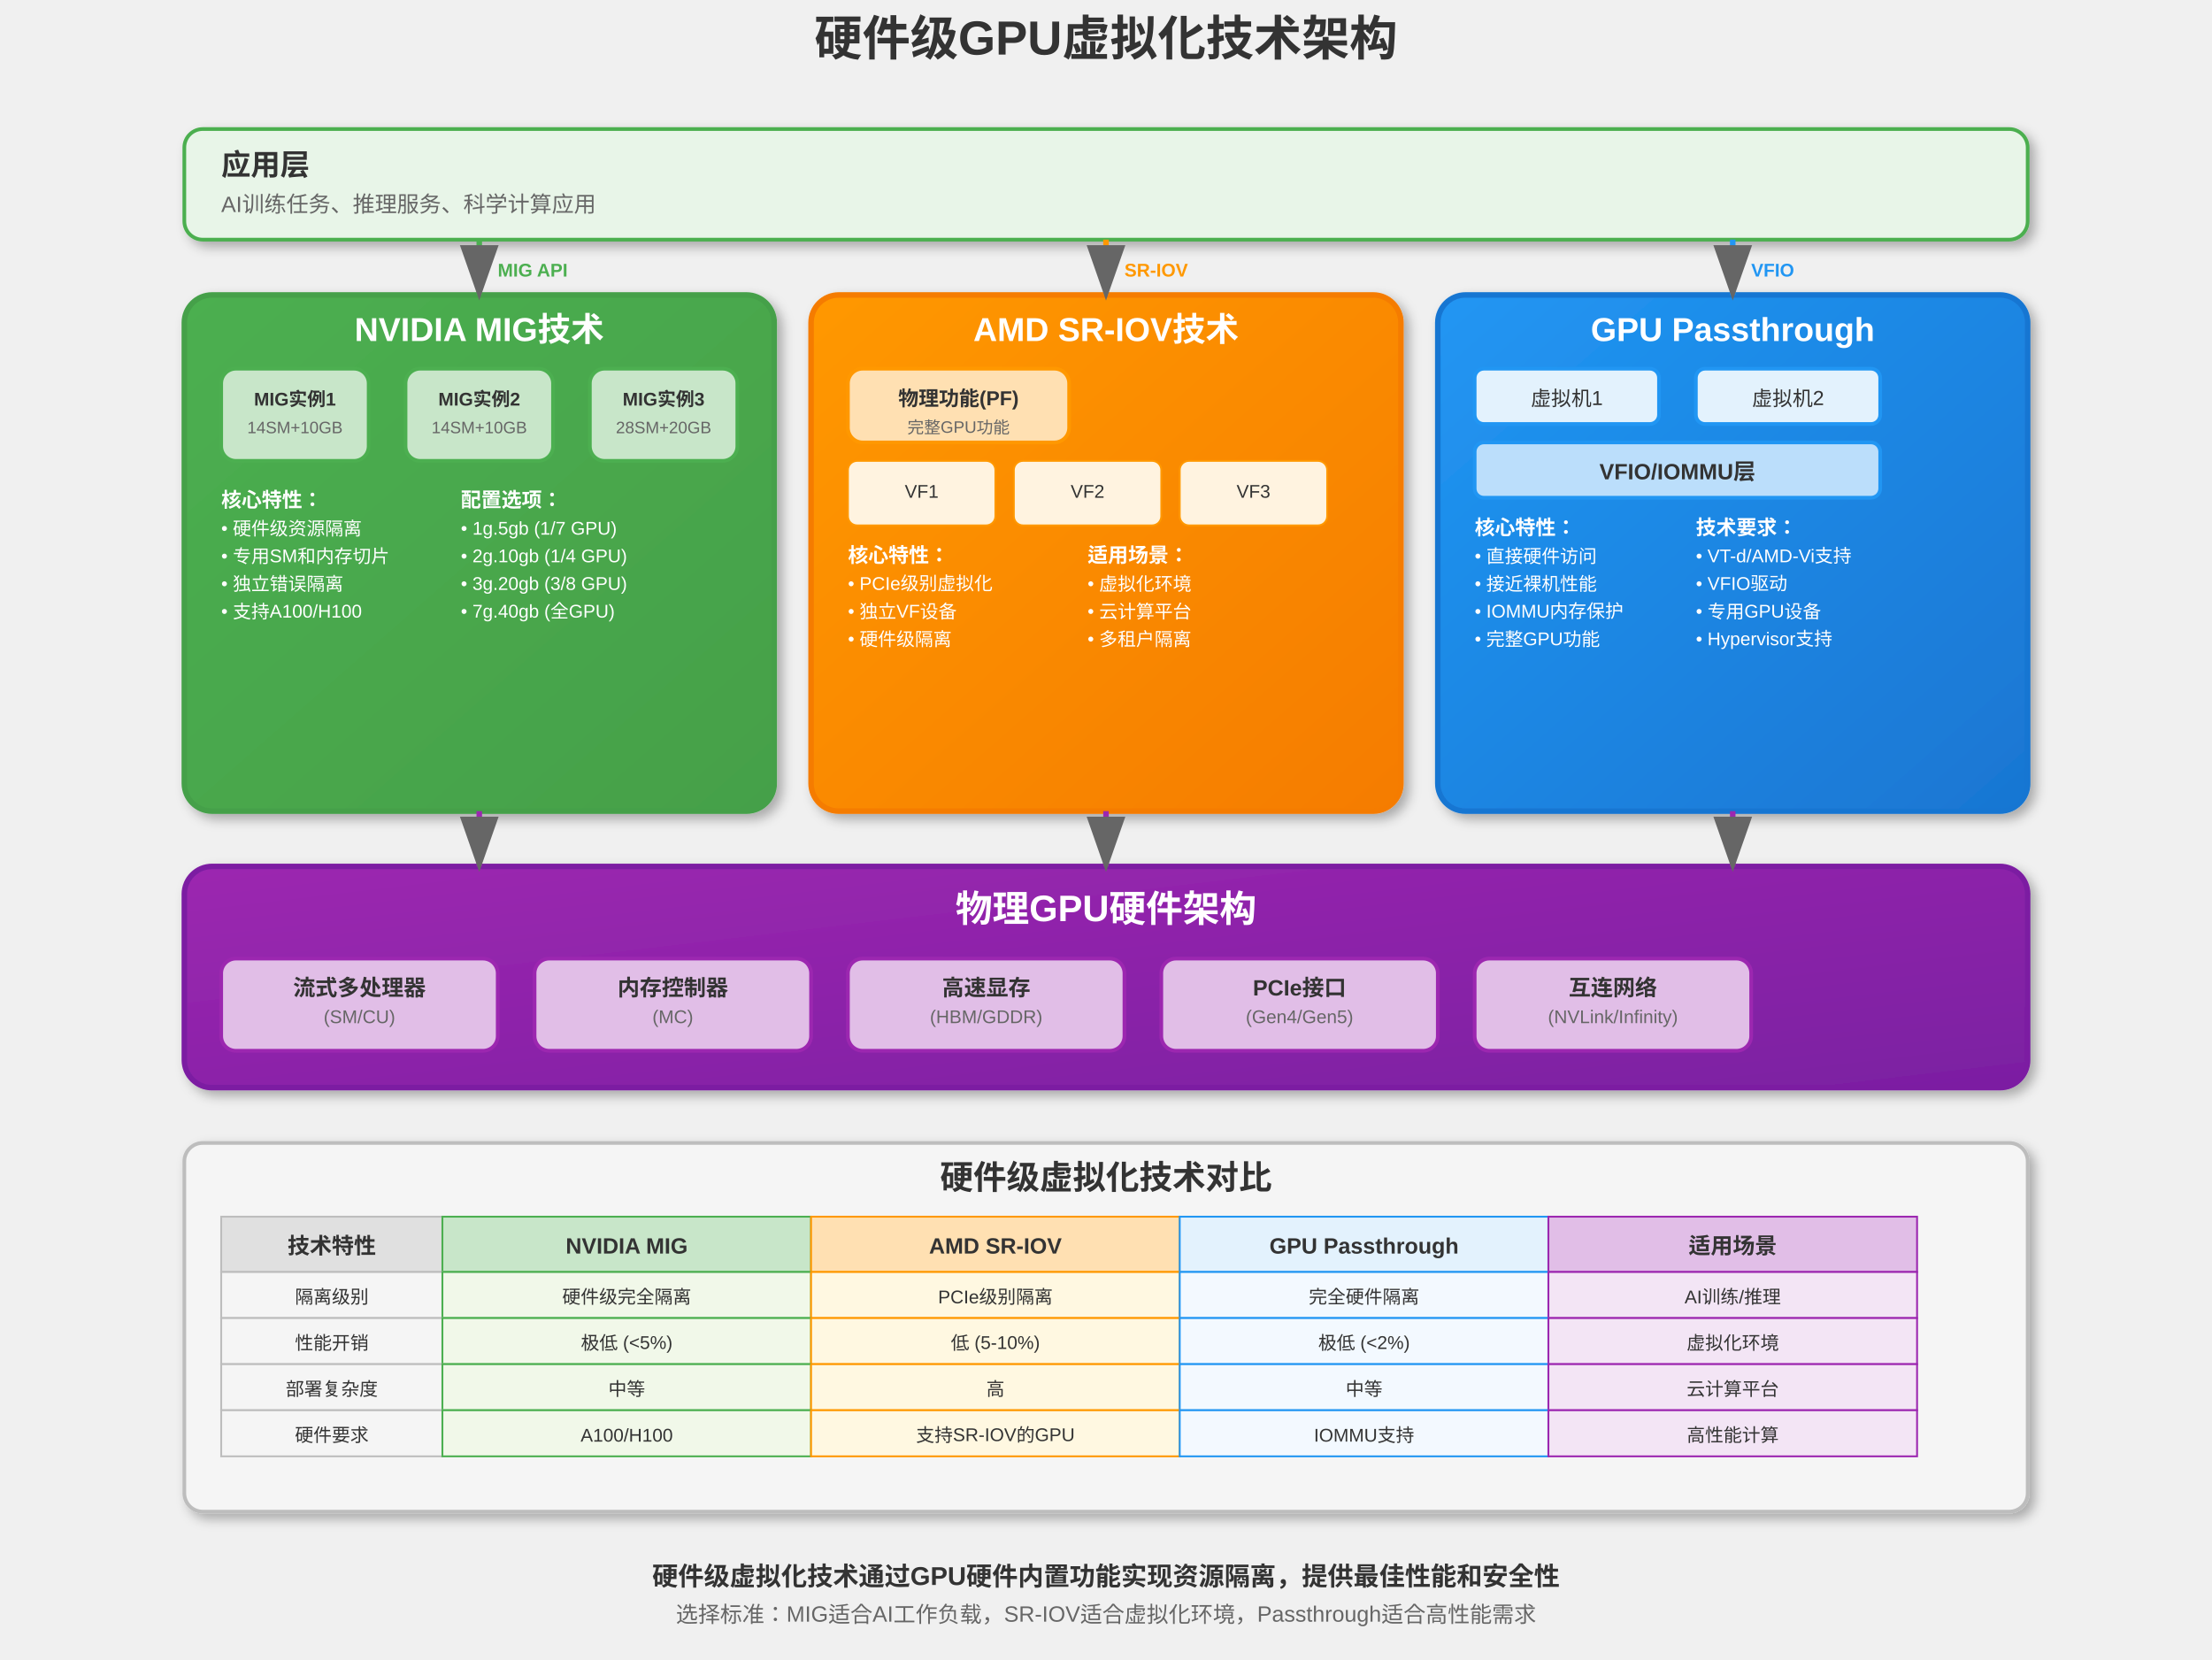
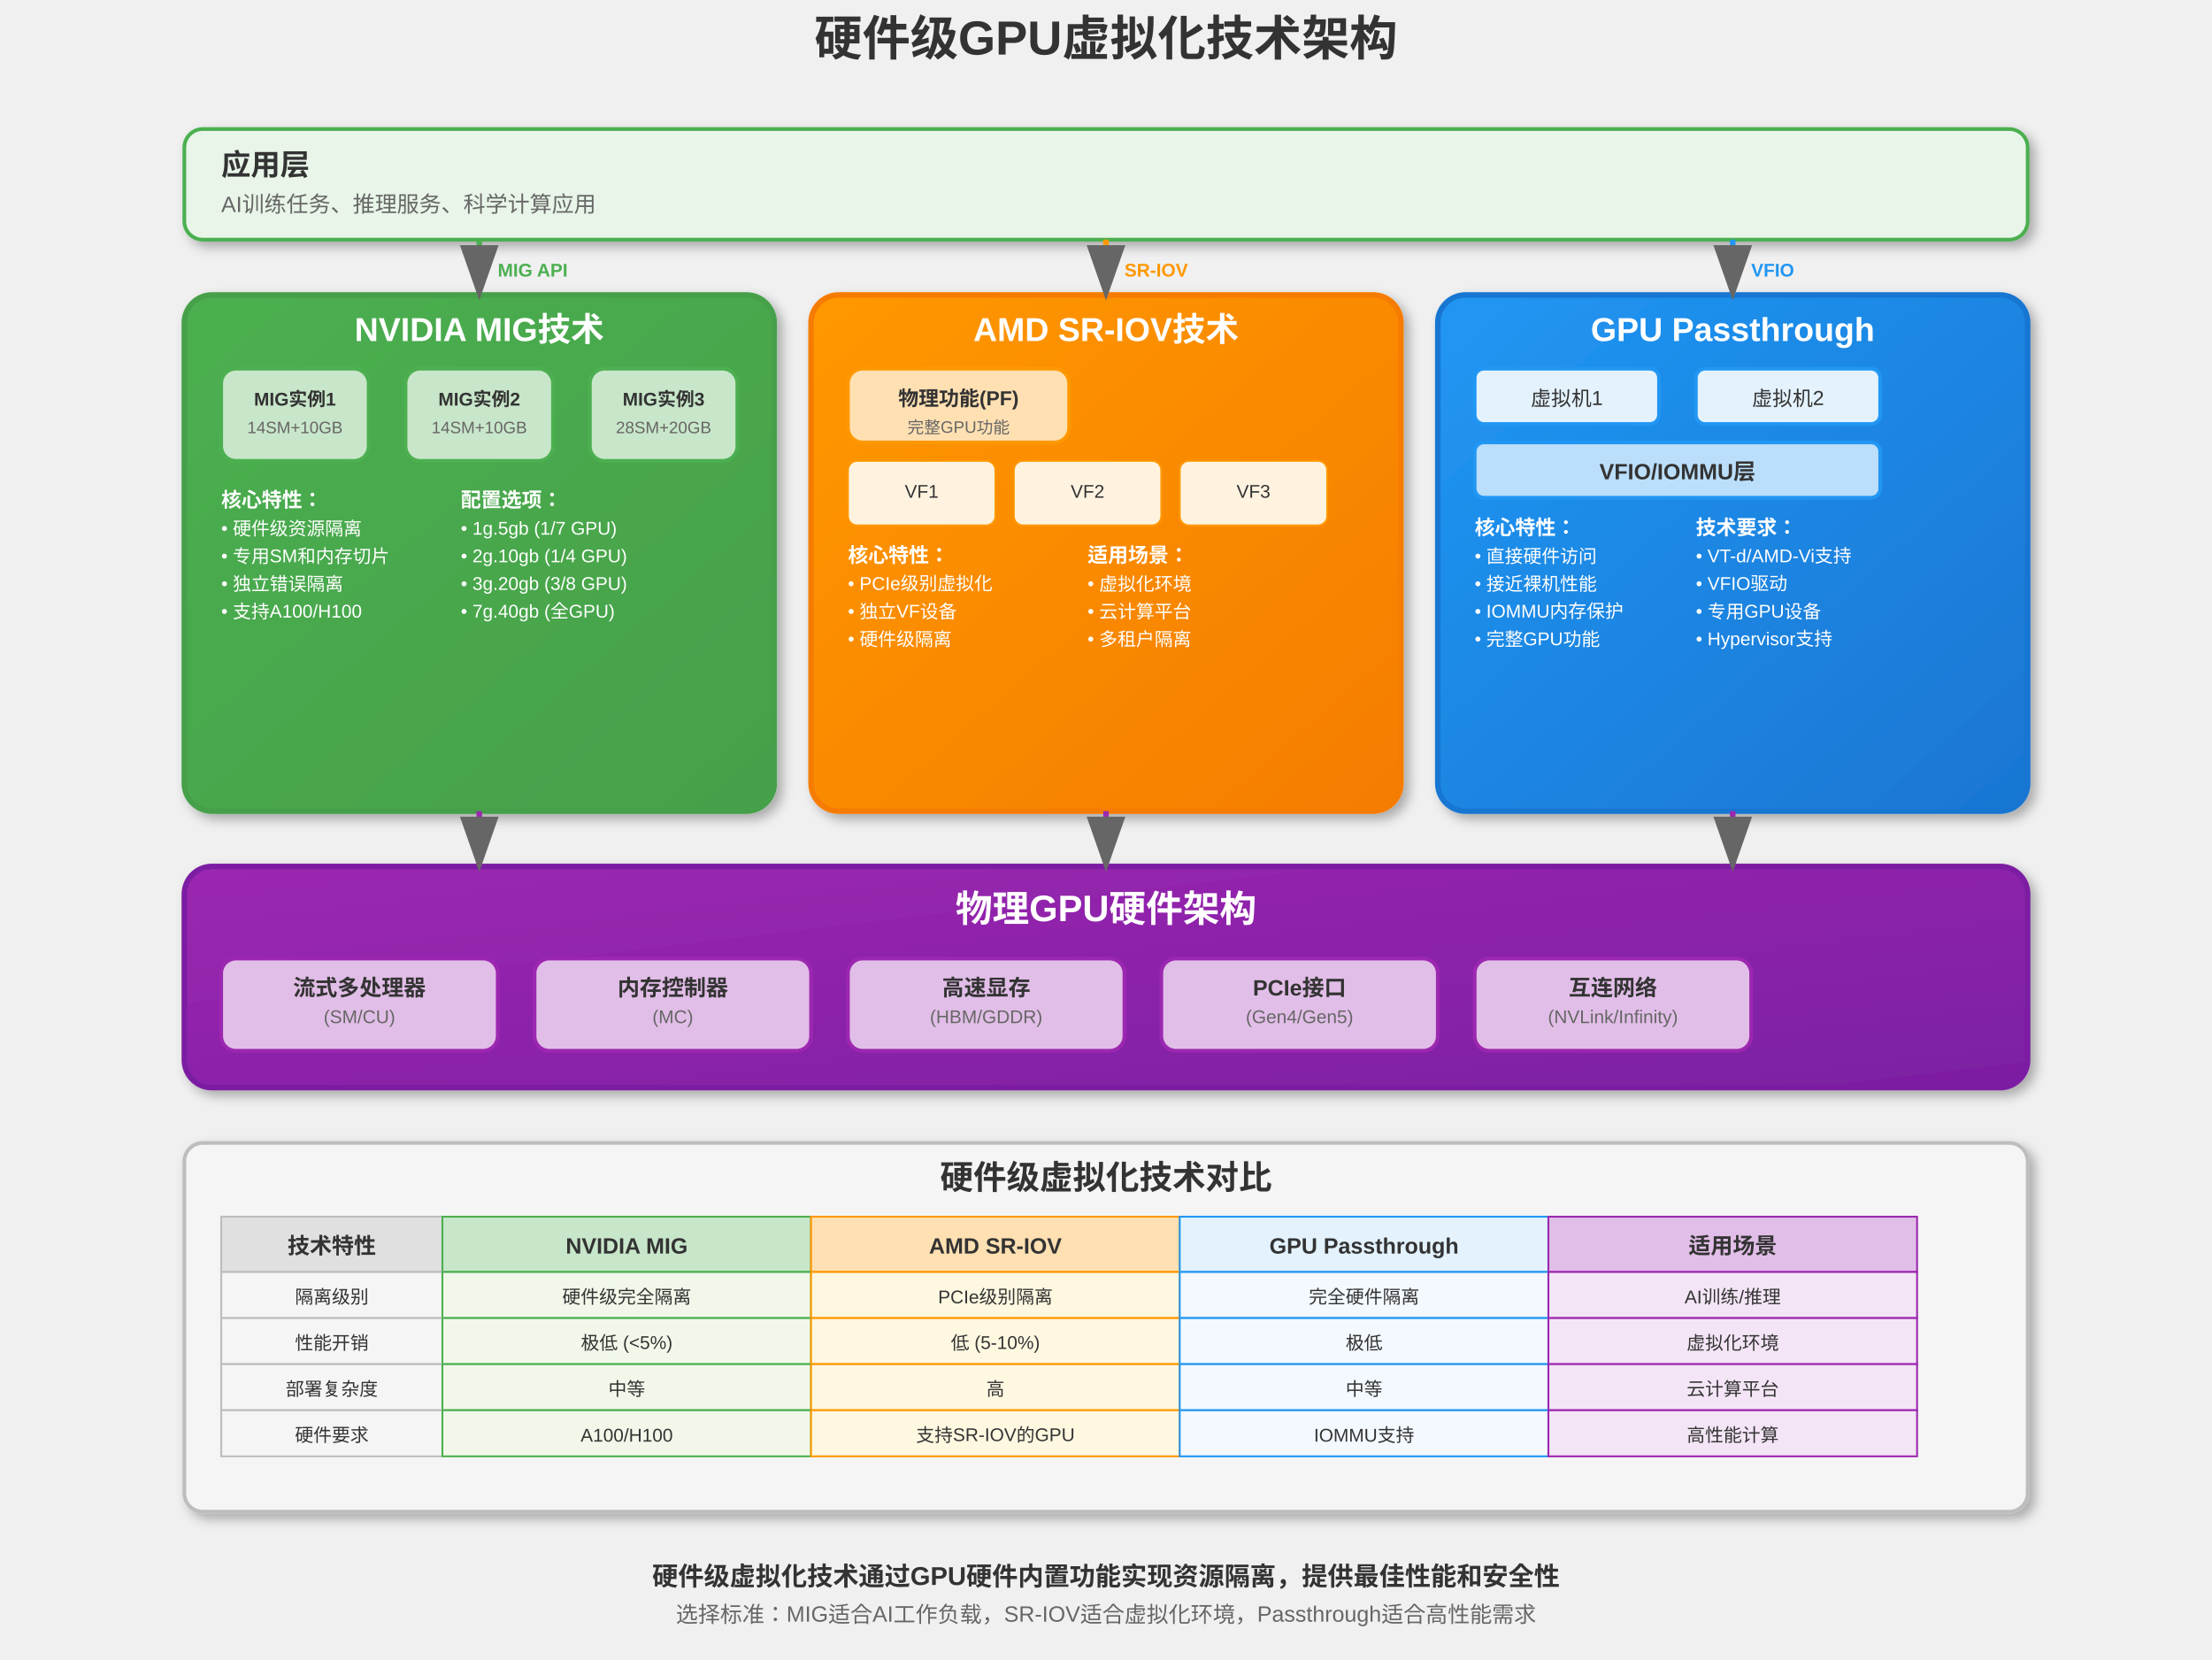
<svg xmlns="http://www.w3.org/2000/svg" width="1200" height="900">
  <defs>
    <linearGradient id="migGrad" x1="0%" y1="0%" x2="100%" y2="100%">
      <stop offset="0%" style="stop-color:#4CAF50;stop-opacity:1" />
      <stop offset="100%" style="stop-color:#45a049;stop-opacity:1" />
    </linearGradient>
    <linearGradient id="sriovGrad" x1="0%" y1="0%" x2="100%" y2="100%">
      <stop offset="0%" style="stop-color:#FF9800;stop-opacity:1" />
      <stop offset="100%" style="stop-color:#F57C00;stop-opacity:1" />
    </linearGradient>
    <linearGradient id="passthroughGrad" x1="0%" y1="0%" x2="100%" y2="100%">
      <stop offset="0%" style="stop-color:#2196F3;stop-opacity:1" />
      <stop offset="100%" style="stop-color:#1976D2;stop-opacity:1" />
    </linearGradient>
    <linearGradient id="hardwareGrad" x1="0%" y1="0%" x2="100%" y2="100%">
      <stop offset="0%" style="stop-color:#9C27B0;stop-opacity:1" />
      <stop offset="100%" style="stop-color:#7B1FA2;stop-opacity:1" />
    </linearGradient>
    <filter id="shadow" x="-20%" y="-20%" width="140%" height="140%">
      <feGaussianBlur in="SourceAlpha" stdDeviation="3" />
      <feOffset dx="3" dy="3" result="offset" />
      <feFlood flood-color="#000000" flood-opacity="0.3" />
      <feComposite in2="offset" operator="in" />
      <feMerge>
        <feMergeNode />
        <feMergeNode in="SourceGraphic" />
      </feMerge>
    </filter>
  </defs>
  <text x="600" y="30" text-anchor="middle" font-family="Arial, sans-serif" font-size="26" font-weight="bold" fill="#333">硬件级GPU虚拟化技术架构</text>
  <rect x="100" y="70" width="1000" height="60" fill="#E8F5E8" stroke="#4CAF50" stroke-width="2" rx="10" filter="url(#shadow)" />
  <text x="120" y="95" font-family="Arial, sans-serif" font-size="16" font-weight="bold" fill="#333">应用层</text>
  <text x="120" y="115" font-family="Arial, sans-serif" font-size="12" fill="#666">AI训练任务、推理服务、科学计算应用</text>
  <rect x="100" y="160" width="320" height="280" fill="url(#migGrad)" stroke="#45a049" stroke-width="3" rx="15" filter="url(#shadow)" />
  <text x="260" y="185" text-anchor="middle" font-family="Arial, sans-serif" font-size="18" font-weight="bold" fill="white">NVIDIA MIG技术</text>
  <rect x="120" y="200" width="80" height="50" fill="#C8E6C9" stroke="#4CAF50" stroke-width="2" rx="8" />
  <text x="160" y="220" text-anchor="middle" font-family="Arial, sans-serif" font-size="10" font-weight="bold" fill="#333">MIG实例1</text>
  <text x="160" y="235" text-anchor="middle" font-family="Arial, sans-serif" font-size="9" fill="#666">14SM+10GB</text>
  <rect x="220" y="200" width="80" height="50" fill="#C8E6C9" stroke="#4CAF50" stroke-width="2" rx="8" />
  <text x="260" y="220" text-anchor="middle" font-family="Arial, sans-serif" font-size="10" font-weight="bold" fill="#333">MIG实例2</text>
  <text x="260" y="235" text-anchor="middle" font-family="Arial, sans-serif" font-size="9" fill="#666">14SM+10GB</text>
  <rect x="320" y="200" width="80" height="50" fill="#C8E6C9" stroke="#4CAF50" stroke-width="2" rx="8" />
  <text x="360" y="220" text-anchor="middle" font-family="Arial, sans-serif" font-size="10" font-weight="bold" fill="#333">MIG实例3</text>
  <text x="360" y="235" text-anchor="middle" font-family="Arial, sans-serif" font-size="9" fill="#666">28SM+20GB</text>
  <text x="120" y="275" font-family="Arial, sans-serif" font-size="11" fill="white" font-weight="bold">核心特性：</text>
  <text x="120" y="290" font-family="Arial, sans-serif" font-size="10" fill="white">• 硬件级资源隔离</text>
  <text x="120" y="305" font-family="Arial, sans-serif" font-size="10" fill="white">• 专用SM和内存切片</text>
  <text x="120" y="320" font-family="Arial, sans-serif" font-size="10" fill="white">• 独立错误隔离</text>
  <text x="120" y="335" font-family="Arial, sans-serif" font-size="10" fill="white">• 支持A100/H100</text>
  <text x="250" y="275" font-family="Arial, sans-serif" font-size="11" fill="white" font-weight="bold">配置选项：</text>
  <text x="250" y="290" font-family="Arial, sans-serif" font-size="10" fill="white">• 1g.5gb (1/7 GPU)</text>
  <text x="250" y="305" font-family="Arial, sans-serif" font-size="10" fill="white">• 2g.10gb (1/4 GPU)</text>
  <text x="250" y="320" font-family="Arial, sans-serif" font-size="10" fill="white">• 3g.20gb (3/8 GPU)</text>
  <text x="250" y="335" font-family="Arial, sans-serif" font-size="10" fill="white">• 7g.40gb (全GPU)</text>
  <rect x="440" y="160" width="320" height="280" fill="url(#sriovGrad)" stroke="#F57C00" stroke-width="3" rx="15" filter="url(#shadow)" />
  <text x="600" y="185" text-anchor="middle" font-family="Arial, sans-serif" font-size="18" font-weight="bold" fill="white">AMD SR-IOV技术</text>
  <rect x="460" y="200" width="120" height="40" fill="#FFE0B2" stroke="#FF9800" stroke-width="2" rx="8" />
  <text x="520" y="220" text-anchor="middle" font-family="Arial, sans-serif" font-size="11" font-weight="bold" fill="#333">物理功能(PF)</text>
  <text x="520" y="235" text-anchor="middle" font-family="Arial, sans-serif" font-size="9" fill="#666">完整GPU功能</text>
  <rect x="460" y="250" width="80" height="35" fill="#FFF3E0" stroke="#FF9800" stroke-width="1" rx="5" />
  <text x="500" y="270" text-anchor="middle" font-family="Arial, sans-serif" font-size="10" fill="#333">VF1</text>
  <rect x="550" y="250" width="80" height="35" fill="#FFF3E0" stroke="#FF9800" stroke-width="1" rx="5" />
  <text x="590" y="270" text-anchor="middle" font-family="Arial, sans-serif" font-size="10" fill="#333">VF2</text>
  <rect x="640" y="250" width="80" height="35" fill="#FFF3E0" stroke="#FF9800" stroke-width="1" rx="5" />
  <text x="680" y="270" text-anchor="middle" font-family="Arial, sans-serif" font-size="10" fill="#333">VF3</text>
  <text x="460" y="305" font-family="Arial, sans-serif" font-size="11" fill="white" font-weight="bold">核心特性：</text>
  <text x="460" y="320" font-family="Arial, sans-serif" font-size="10" fill="white">• PCIe级别虚拟化</text>
  <text x="460" y="335" font-family="Arial, sans-serif" font-size="10" fill="white">• 独立VF设备</text>
  <text x="460" y="350" font-family="Arial, sans-serif" font-size="10" fill="white">• 硬件级隔离</text>
  <text x="590" y="305" font-family="Arial, sans-serif" font-size="11" fill="white" font-weight="bold">适用场景：</text>
  <text x="590" y="320" font-family="Arial, sans-serif" font-size="10" fill="white">• 虚拟化环境</text>
  <text x="590" y="335" font-family="Arial, sans-serif" font-size="10" fill="white">• 云计算平台</text>
  <text x="590" y="350" font-family="Arial, sans-serif" font-size="10" fill="white">• 多租户隔离</text>
  <rect x="780" y="160" width="320" height="280" fill="url(#passthroughGrad)" stroke="#1976D2" stroke-width="3" rx="15" filter="url(#shadow)" />
  <text x="940" y="185" text-anchor="middle" font-family="Arial, sans-serif" font-size="18" font-weight="bold" fill="white">GPU Passthrough</text>
  <rect x="800" y="200" width="100" height="30" fill="#E3F2FD" stroke="#2196F3" stroke-width="2" rx="5" />
  <text x="850" y="220" text-anchor="middle" font-family="Arial, sans-serif" font-size="11" fill="#333">虚拟机1</text>
  <rect x="920" y="200" width="100" height="30" fill="#E3F2FD" stroke="#2196F3" stroke-width="2" rx="5" />
  <text x="970" y="220" text-anchor="middle" font-family="Arial, sans-serif" font-size="11" fill="#333">虚拟机2</text>
  <rect x="800" y="240" width="220" height="30" fill="#BBDEFB" stroke="#2196F3" stroke-width="2" rx="5" />
  <text x="910" y="260" text-anchor="middle" font-family="Arial, sans-serif" font-size="12" font-weight="bold" fill="#333">VFIO/IOMMU层</text>
  <text x="800" y="290" font-family="Arial, sans-serif" font-size="11" fill="white" font-weight="bold">核心特性：</text>
  <text x="800" y="305" font-family="Arial, sans-serif" font-size="10" fill="white">• 直接硬件访问</text>
  <text x="800" y="320" font-family="Arial, sans-serif" font-size="10" fill="white">• 接近裸机性能</text>
  <text x="800" y="335" font-family="Arial, sans-serif" font-size="10" fill="white">• IOMMU内存保护</text>
  <text x="800" y="350" font-family="Arial, sans-serif" font-size="10" fill="white">• 完整GPU功能</text>
  <text x="920" y="290" font-family="Arial, sans-serif" font-size="11" fill="white" font-weight="bold">技术要求：</text>
  <text x="920" y="305" font-family="Arial, sans-serif" font-size="10" fill="white">• VT-d/AMD-Vi支持</text>
  <text x="920" y="320" font-family="Arial, sans-serif" font-size="10" fill="white">• VFIO驱动</text>
  <text x="920" y="335" font-family="Arial, sans-serif" font-size="10" fill="white">• 专用GPU设备</text>
  <text x="920" y="350" font-family="Arial, sans-serif" font-size="10" fill="white">• Hypervisor支持</text>
  <rect x="100" y="470" width="1000" height="120" fill="url(#hardwareGrad)" stroke="#7B1FA2" stroke-width="3" rx="15" filter="url(#shadow)" />
  <text x="600" y="500" text-anchor="middle" font-family="Arial, sans-serif" font-size="20" font-weight="bold" fill="white">物理GPU硬件架构</text>
  <rect x="120" y="520" width="150" height="50" fill="#E1BEE7" stroke="#9C27B0" stroke-width="2" rx="8" />
  <text x="195" y="540" text-anchor="middle" font-family="Arial, sans-serif" font-size="12" font-weight="bold" fill="#333">流式多处理器</text>
  <text x="195" y="555" text-anchor="middle" font-family="Arial, sans-serif" font-size="10" fill="#666">(SM/CU)</text>
  <rect x="290" y="520" width="150" height="50" fill="#E1BEE7" stroke="#9C27B0" stroke-width="2" rx="8" />
  <text x="365" y="540" text-anchor="middle" font-family="Arial, sans-serif" font-size="12" font-weight="bold" fill="#333">内存控制器</text>
  <text x="365" y="555" text-anchor="middle" font-family="Arial, sans-serif" font-size="10" fill="#666">(MC)</text>
  <rect x="460" y="520" width="150" height="50" fill="#E1BEE7" stroke="#9C27B0" stroke-width="2" rx="8" />
  <text x="535" y="540" text-anchor="middle" font-family="Arial, sans-serif" font-size="12" font-weight="bold" fill="#333">高速显存</text>
  <text x="535" y="555" text-anchor="middle" font-family="Arial, sans-serif" font-size="10" fill="#666">(HBM/GDDR)</text>
  <rect x="630" y="520" width="150" height="50" fill="#E1BEE7" stroke="#9C27B0" stroke-width="2" rx="8" />
  <text x="705" y="540" text-anchor="middle" font-family="Arial, sans-serif" font-size="12" font-weight="bold" fill="#333">PCIe接口</text>
  <text x="705" y="555" text-anchor="middle" font-family="Arial, sans-serif" font-size="10" fill="#666">(Gen4/Gen5)</text>
  <rect x="800" y="520" width="150" height="50" fill="#E1BEE7" stroke="#9C27B0" stroke-width="2" rx="8" />
  <text x="875" y="540" text-anchor="middle" font-family="Arial, sans-serif" font-size="12" font-weight="bold" fill="#333">互连网络</text>
  <text x="875" y="555" text-anchor="middle" font-family="Arial, sans-serif" font-size="10" fill="#666">(NVLink/Infinity)</text>
  <defs>
    <marker id="arrowhead" markerWidth="10" markerHeight="7" refX="9" refY="3.5" orient="auto">
      <polygon points="0 0, 10 3.5, 0 7" fill="#666" />
    </marker>
  </defs>
  <line x1="260" y1="130" x2="260" y2="160" stroke="#4CAF50" stroke-width="3" marker-end="url(#arrowhead)" />
  <text x="270" y="150" font-family="Arial, sans-serif" font-size="10" fill="#4CAF50" font-weight="bold">MIG API</text>
  <line x1="600" y1="130" x2="600" y2="160" stroke="#FF9800" stroke-width="3" marker-end="url(#arrowhead)" />
  <text x="610" y="150" font-family="Arial, sans-serif" font-size="10" fill="#FF9800" font-weight="bold">SR-IOV</text>
  <line x1="940" y1="130" x2="940" y2="160" stroke="#2196F3" stroke-width="3" marker-end="url(#arrowhead)" />
  <text x="950" y="150" font-family="Arial, sans-serif" font-size="10" fill="#2196F3" font-weight="bold">VFIO</text>
  <line x1="260" y1="440" x2="260" y2="470" stroke="#9C27B0" stroke-width="3" marker-end="url(#arrowhead)" />
  <line x1="600" y1="440" x2="600" y2="470" stroke="#9C27B0" stroke-width="3" marker-end="url(#arrowhead)" />
  <line x1="940" y1="440" x2="940" y2="470" stroke="#9C27B0" stroke-width="3" marker-end="url(#arrowhead)" />
  <rect x="100" y="620" width="1000" height="200" fill="#F5F5F5" stroke="#BDBDBD" stroke-width="2" rx="10" filter="url(#shadow)" />
  <text x="600" y="645" text-anchor="middle" font-family="Arial, sans-serif" font-size="18" font-weight="bold" fill="#333">硬件级虚拟化技术对比</text>
  <rect x="120" y="660" width="120" height="30" fill="#E0E0E0" stroke="#BDBDBD" stroke-width="1" />
  <text x="180" y="680" text-anchor="middle" font-family="Arial, sans-serif" font-size="12" font-weight="bold" fill="#333">技术特性</text>
  <rect x="240" y="660" width="200" height="30" fill="#C8E6C9" stroke="#4CAF50" stroke-width="1" />
  <text x="340" y="680" text-anchor="middle" font-family="Arial, sans-serif" font-size="12" font-weight="bold" fill="#333">NVIDIA MIG</text>
  <rect x="440" y="660" width="200" height="30" fill="#FFE0B2" stroke="#FF9800" stroke-width="1" />
  <text x="540" y="680" text-anchor="middle" font-family="Arial, sans-serif" font-size="12" font-weight="bold" fill="#333">AMD SR-IOV</text>
  <rect x="640" y="660" width="200" height="30" fill="#E3F2FD" stroke="#2196F3" stroke-width="1" />
  <text x="740" y="680" text-anchor="middle" font-family="Arial, sans-serif" font-size="12" font-weight="bold" fill="#333">GPU Passthrough</text>
  <rect x="840" y="660" width="200" height="30" fill="#E1BEE7" stroke="#9C27B0" stroke-width="1" />
  <text x="940" y="680" text-anchor="middle" font-family="Arial, sans-serif" font-size="12" font-weight="bold" fill="#333">适用场景</text>
  <rect x="120" y="690" width="120" height="25" fill="#F5F5F5" stroke="#BDBDBD" stroke-width="1" />
  <text x="180" y="707" text-anchor="middle" font-family="Arial, sans-serif" font-size="10" fill="#333">隔离级别</text>
  <rect x="240" y="690" width="200" height="25" fill="#F1F8E9" stroke="#4CAF50" stroke-width="1" />
  <text x="340" y="707" text-anchor="middle" font-family="Arial, sans-serif" font-size="10" fill="#333">硬件级完全隔离</text>
  <rect x="440" y="690" width="200" height="25" fill="#FFF8E1" stroke="#FF9800" stroke-width="1" />
  <text x="540" y="707" text-anchor="middle" font-family="Arial, sans-serif" font-size="10" fill="#333">PCIe级别隔离</text>
  <rect x="640" y="690" width="200" height="25" fill="#F3F9FF" stroke="#2196F3" stroke-width="1" />
  <text x="740" y="707" text-anchor="middle" font-family="Arial, sans-serif" font-size="10" fill="#333">完全硬件隔离</text>
  <rect x="840" y="690" width="200" height="25" fill="#F3E5F5" stroke="#9C27B0" stroke-width="1" />
  <text x="940" y="707" text-anchor="middle" font-family="Arial, sans-serif" font-size="10" fill="#333">AI训练/推理</text>
  <rect x="120" y="715" width="120" height="25" fill="#F5F5F5" stroke="#BDBDBD" stroke-width="1" />
  <text x="180" y="732" text-anchor="middle" font-family="Arial, sans-serif" font-size="10" fill="#333">性能开销</text>
  <rect x="240" y="715" width="200" height="25" fill="#F1F8E9" stroke="#4CAF50" stroke-width="1" />
  <text x="340" y="732" text-anchor="middle" font-family="Arial, sans-serif" font-size="10" fill="#333">极低 (&lt;5%)</text>
  <rect x="440" y="715" width="200" height="25" fill="#FFF8E1" stroke="#FF9800" stroke-width="1" />
  <text x="540" y="732" text-anchor="middle" font-family="Arial, sans-serif" font-size="10" fill="#333">低 (5-10%)</text>
  <rect x="640" y="715" width="200" height="25" fill="#F3F9FF" stroke="#2196F3" stroke-width="1" />
-   <text x="740" y="732" text-anchor="middle" font-family="Arial, sans-serif" font-size="10" fill="#333">极低 (&lt;2%)</text>
+   <text x="740" y="732" text-anchor="middle" font-family="Arial, sans-serif" font-size="10" fill="#333">极低</text>
  <rect x="840" y="715" width="200" height="25" fill="#F3E5F5" stroke="#9C27B0" stroke-width="1" />
  <text x="940" y="732" text-anchor="middle" font-family="Arial, sans-serif" font-size="10" fill="#333">虚拟化环境</text>
  <rect x="120" y="740" width="120" height="25" fill="#F5F5F5" stroke="#BDBDBD" stroke-width="1" />
  <text x="180" y="757" text-anchor="middle" font-family="Arial, sans-serif" font-size="10" fill="#333">部署复杂度</text>
  <rect x="240" y="740" width="200" height="25" fill="#F1F8E9" stroke="#4CAF50" stroke-width="1" />
  <text x="340" y="757" text-anchor="middle" font-family="Arial, sans-serif" font-size="10" fill="#333">中等</text>
  <rect x="440" y="740" width="200" height="25" fill="#FFF8E1" stroke="#FF9800" stroke-width="1" />
  <text x="540" y="757" text-anchor="middle" font-family="Arial, sans-serif" font-size="10" fill="#333">高</text>
  <rect x="640" y="740" width="200" height="25" fill="#F3F9FF" stroke="#2196F3" stroke-width="1" />
  <text x="740" y="757" text-anchor="middle" font-family="Arial, sans-serif" font-size="10" fill="#333">中等</text>
  <rect x="840" y="740" width="200" height="25" fill="#F3E5F5" stroke="#9C27B0" stroke-width="1" />
  <text x="940" y="757" text-anchor="middle" font-family="Arial, sans-serif" font-size="10" fill="#333">云计算平台</text>
  <rect x="120" y="765" width="120" height="25" fill="#F5F5F5" stroke="#BDBDBD" stroke-width="1" />
  <text x="180" y="782" text-anchor="middle" font-family="Arial, sans-serif" font-size="10" fill="#333">硬件要求</text>
  <rect x="240" y="765" width="200" height="25" fill="#F1F8E9" stroke="#4CAF50" stroke-width="1" />
  <text x="340" y="782" text-anchor="middle" font-family="Arial, sans-serif" font-size="10" fill="#333">A100/H100</text>
  <rect x="440" y="765" width="200" height="25" fill="#FFF8E1" stroke="#FF9800" stroke-width="1" />
  <text x="540" y="782" text-anchor="middle" font-family="Arial, sans-serif" font-size="10" fill="#333">支持SR-IOV的GPU</text>
  <rect x="640" y="765" width="200" height="25" fill="#F3F9FF" stroke="#2196F3" stroke-width="1" />
  <text x="740" y="782" text-anchor="middle" font-family="Arial, sans-serif" font-size="10" fill="#333">IOMMU支持</text>
  <rect x="840" y="765" width="200" height="25" fill="#F3E5F5" stroke="#9C27B0" stroke-width="1" />
  <text x="940" y="782" text-anchor="middle" font-family="Arial, sans-serif" font-size="10" fill="#333">高性能计算</text>
  <text x="600" y="860" text-anchor="middle" font-family="Arial, sans-serif" font-size="14" font-weight="bold" fill="#333">硬件级虚拟化技术通过GPU硬件内置功能实现资源隔离，提供最佳性能和安全性</text>
  <text x="600" y="880" text-anchor="middle" font-family="Arial, sans-serif" font-size="12" fill="#666">选择标准：MIG适合AI工作负载，SR-IOV适合虚拟化环境，Passthrough适合高性能需求</text>
</svg>
